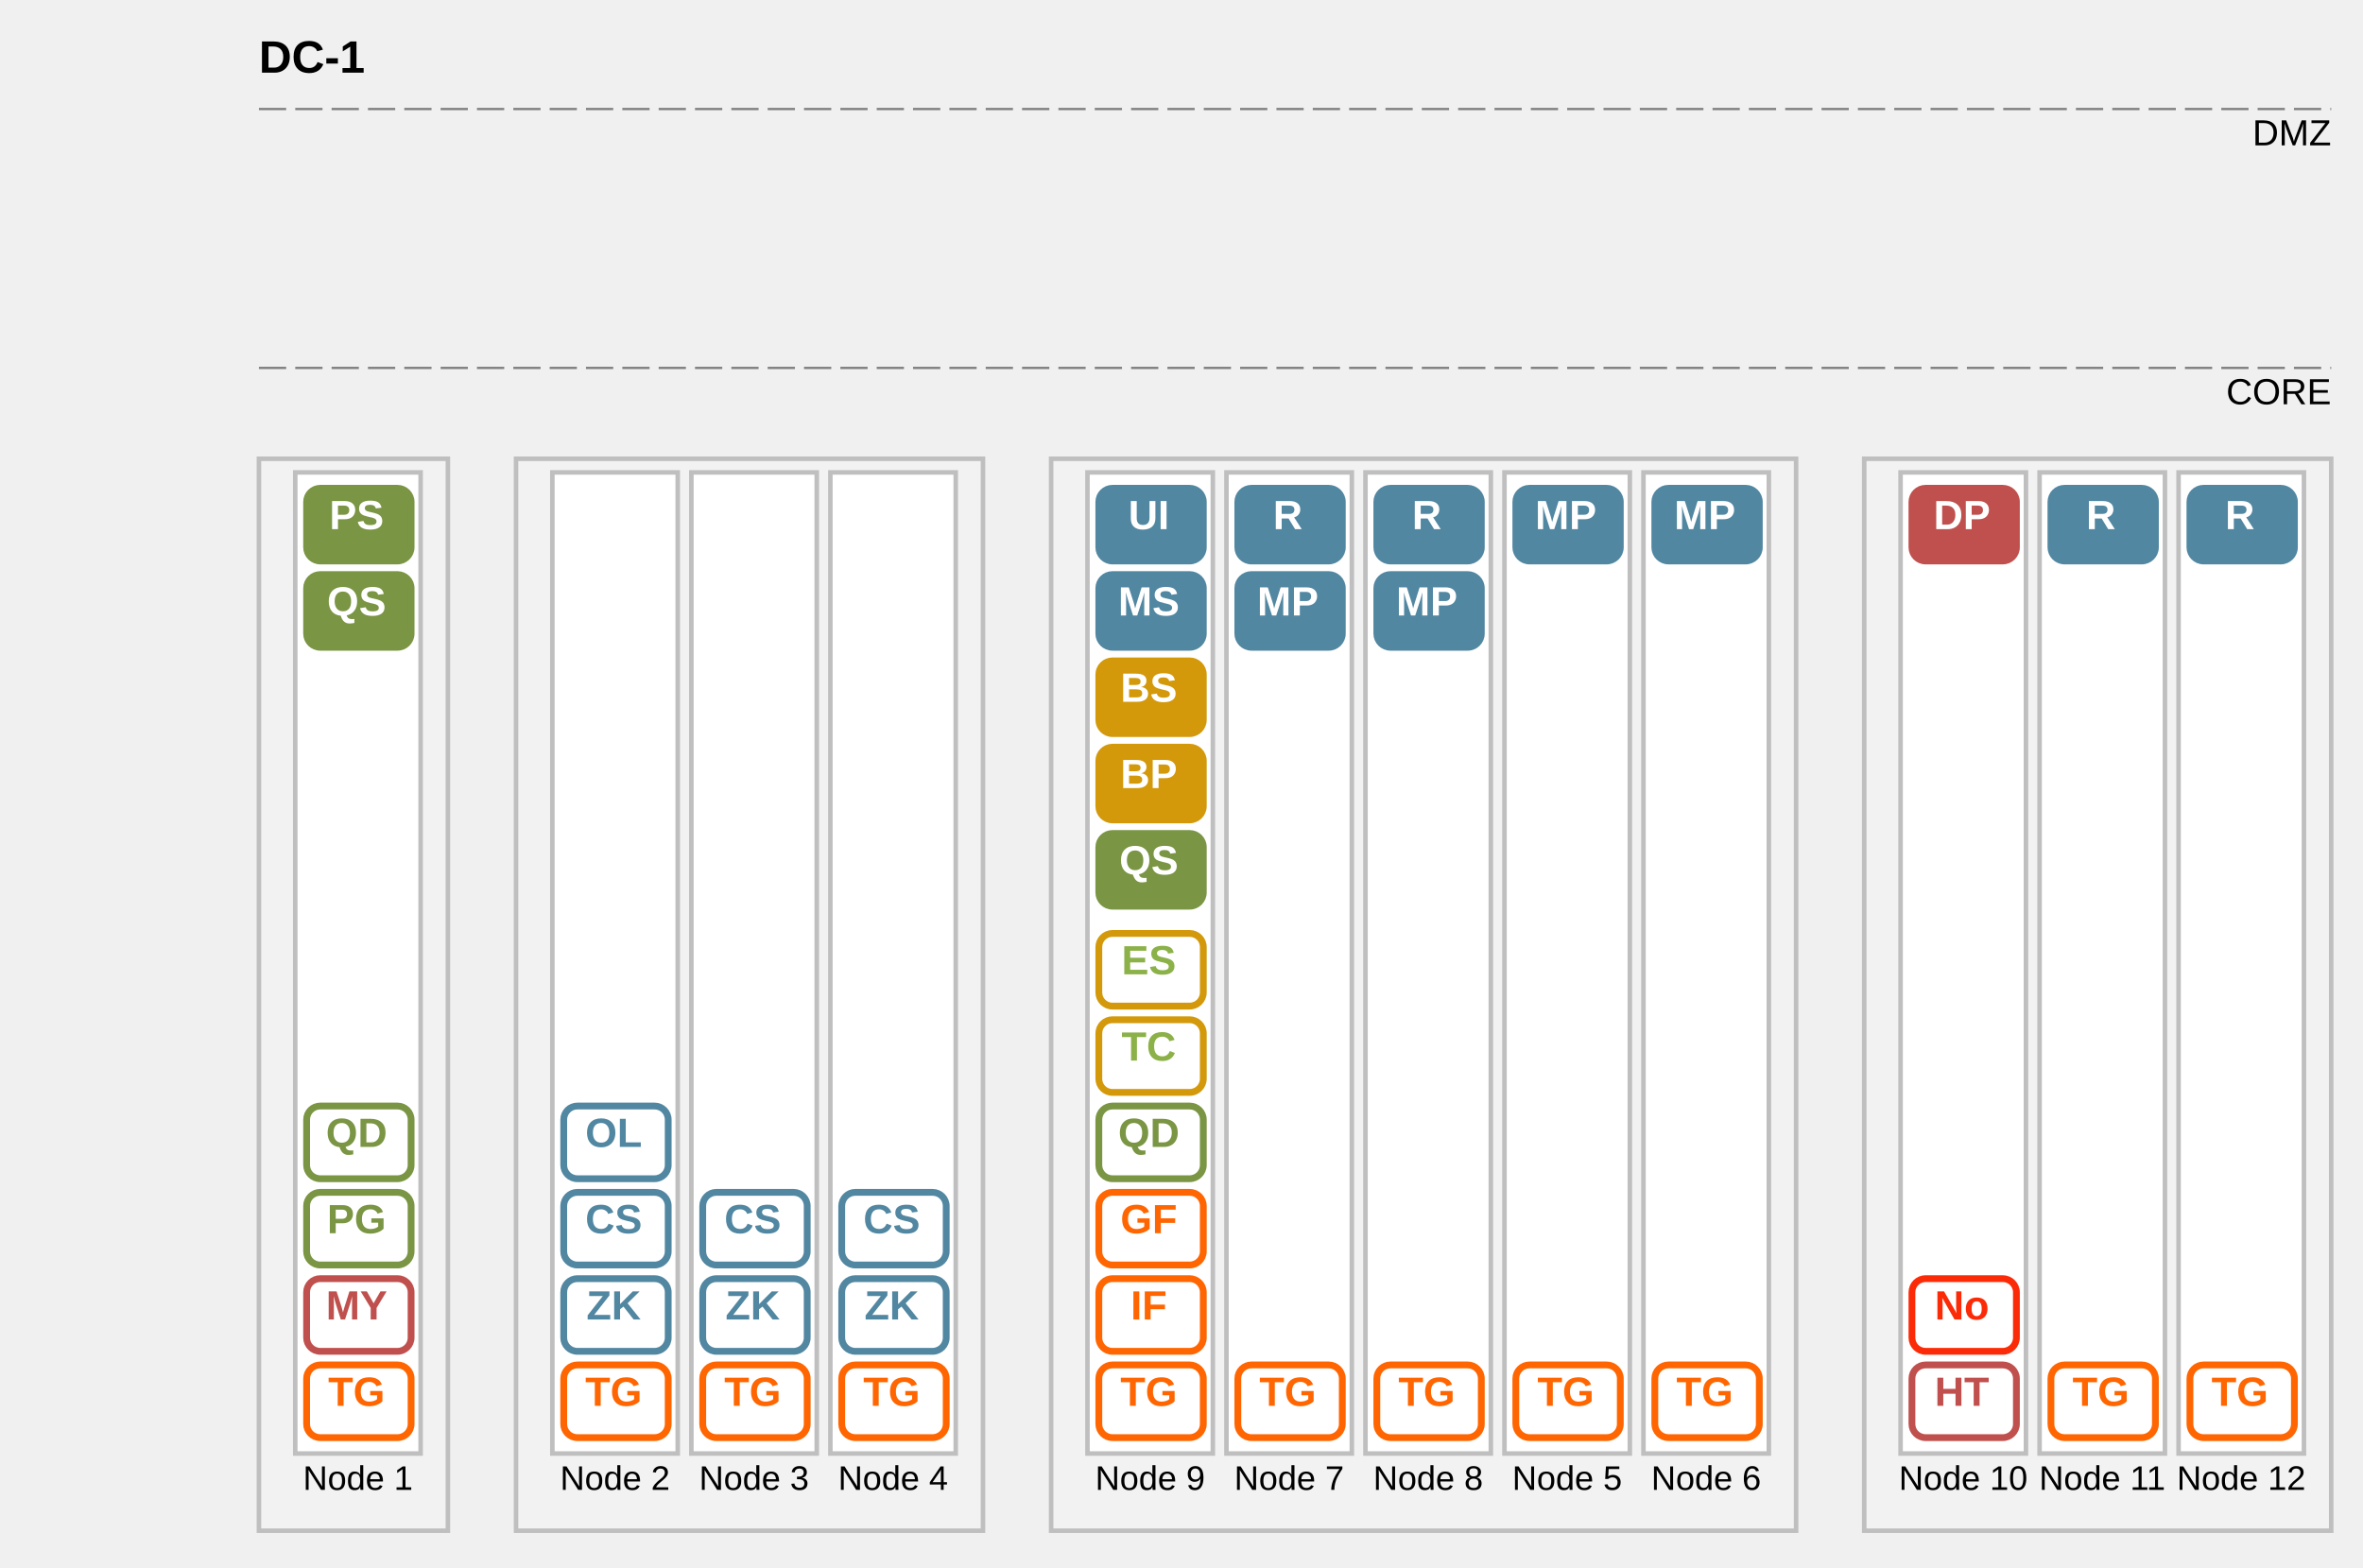
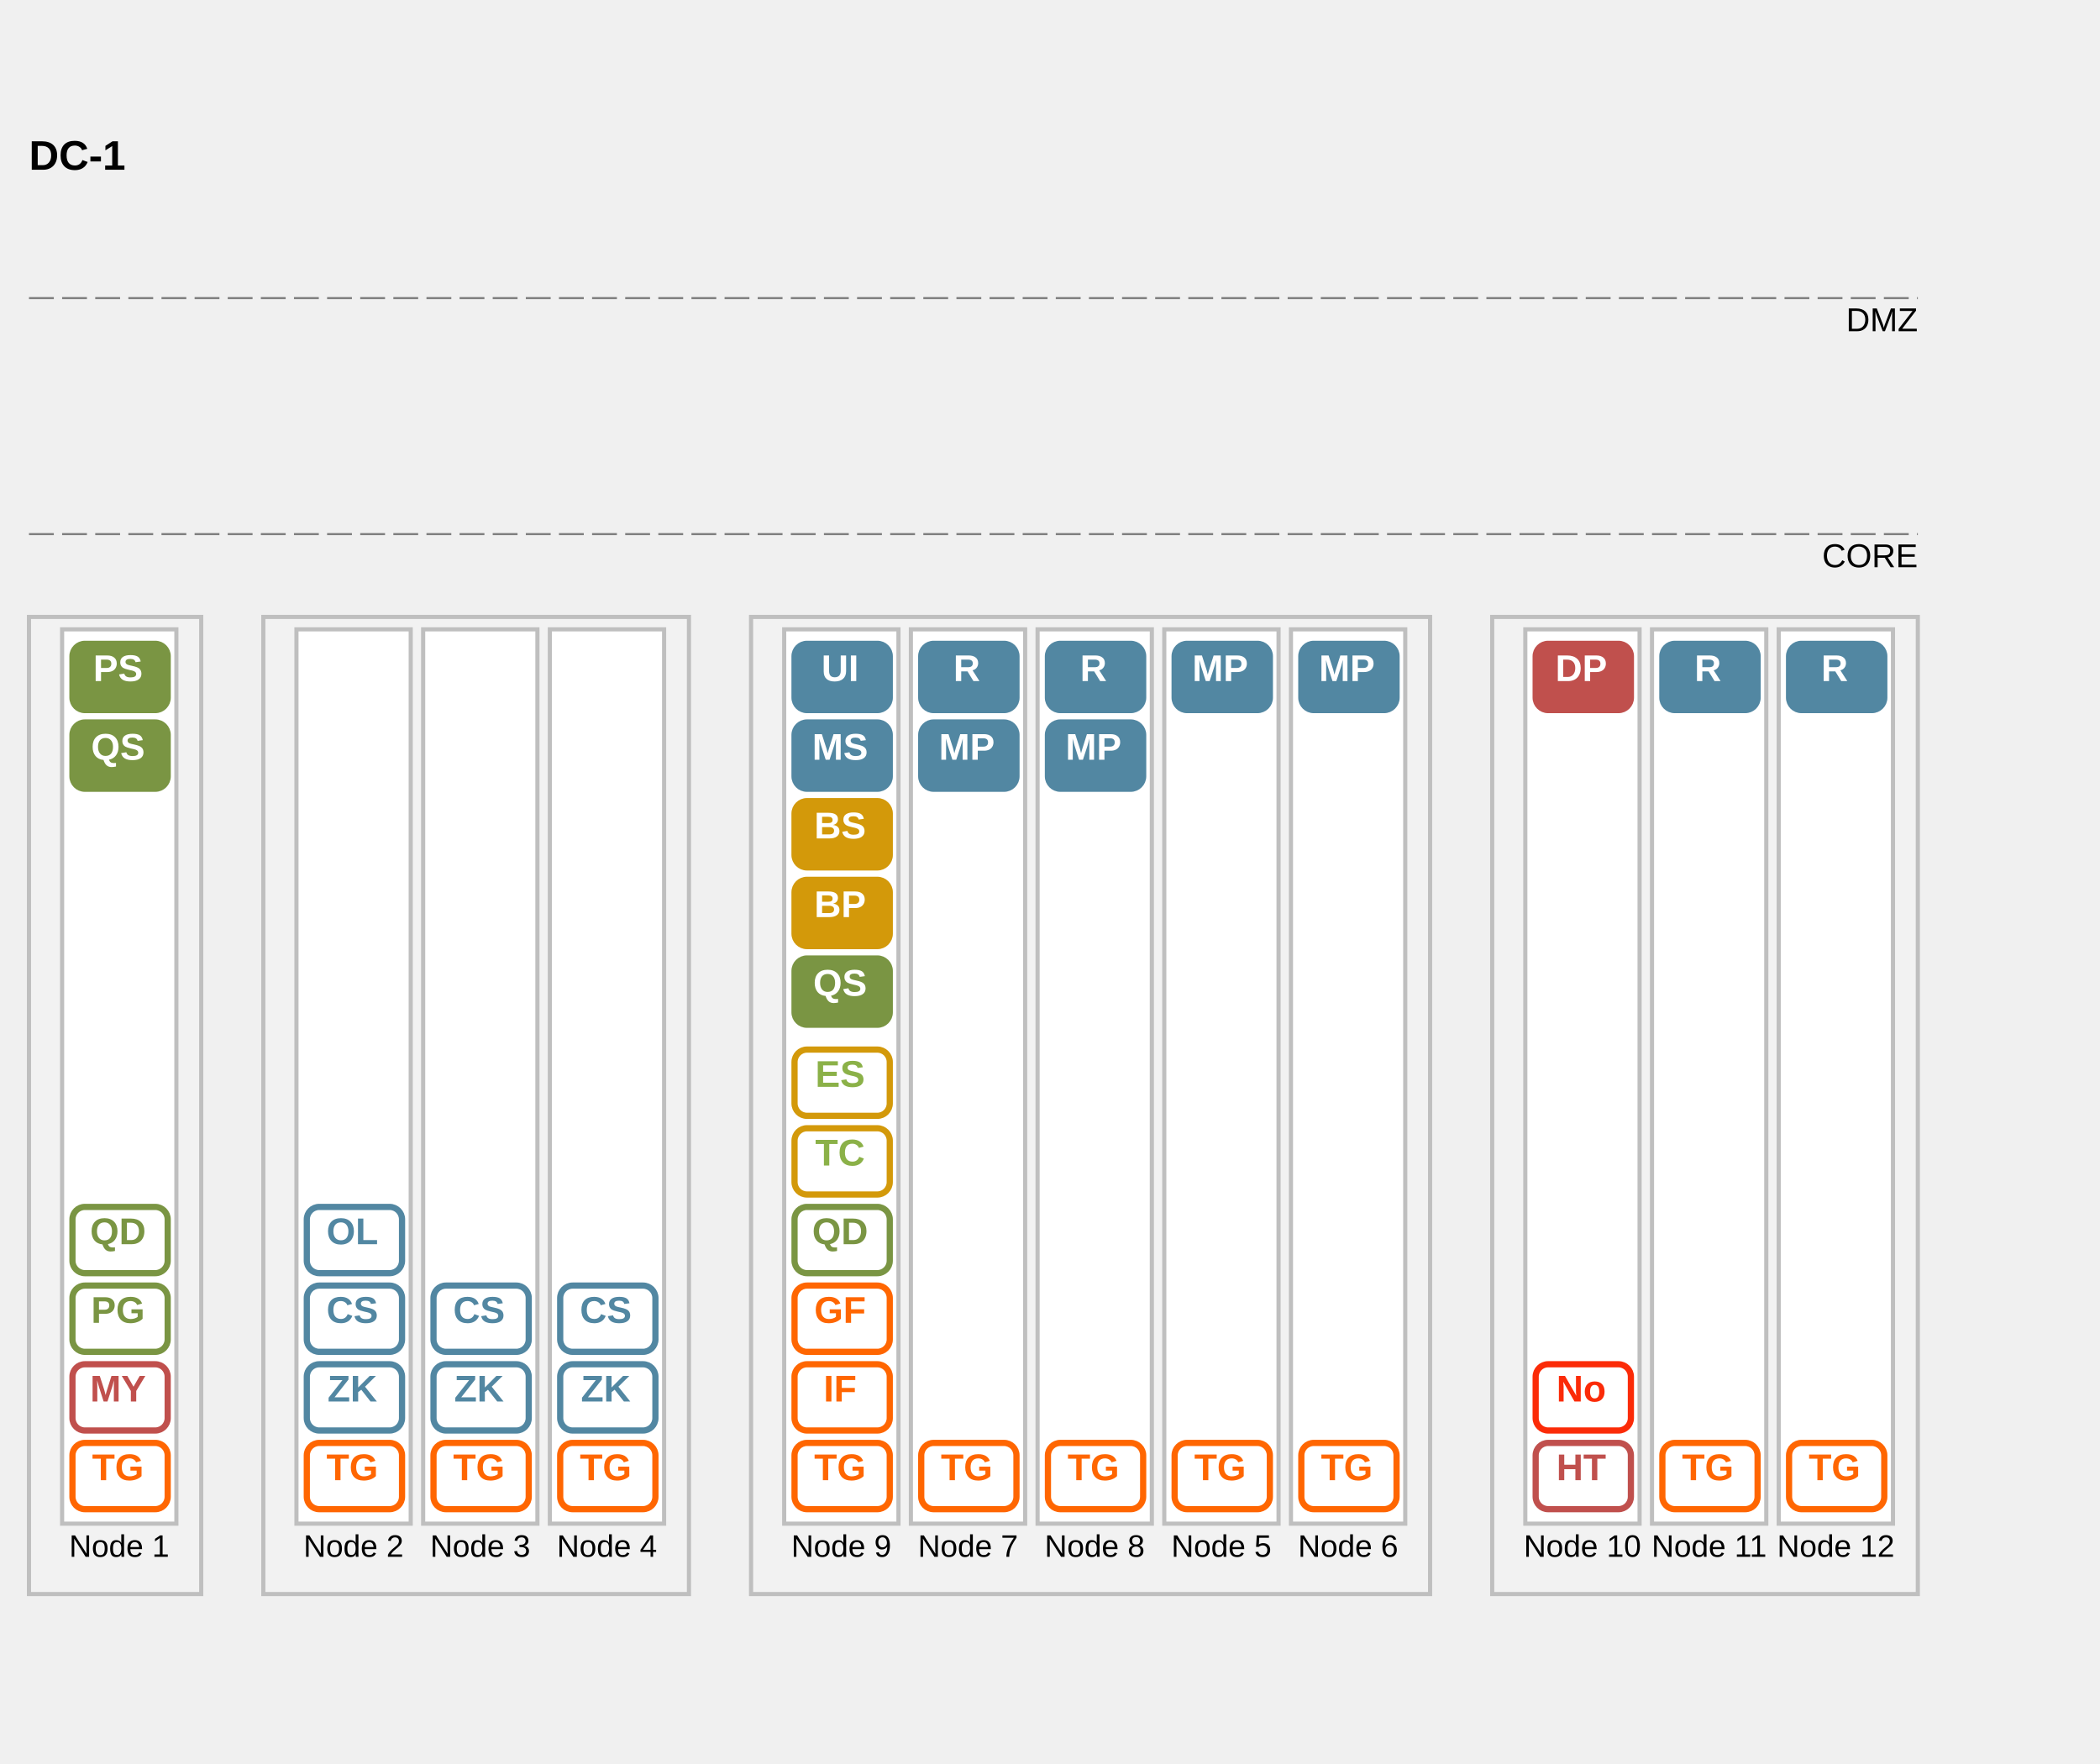
- <svg xmlns="http://www.w3.org/2000/svg" xmlns:xlink="http://www.w3.org/1999/xlink" height="345" width="520.2" xml:space="preserve" version="1.1" id="svg2">
+ <svg xmlns="http://www.w3.org/2000/svg" xmlns:xlink="http://www.w3.org/1999/xlink" height="426" width="507.2" xml:space="preserve" version="1.1" id="svg2">
  <symbol id="struct">
    <rect id="compcs2" x="1.5" y="1.5" width="23" height="16" rx="3" style="stroke-width:1.5" />
  </symbol>
  <symbol id="ui">
    <use xlink:href="#struct" style="fill:#5287a2;stroke:#5287a2;" />
    <text id="text1488" x="12.5" y="10.5" style="font-weight:bold;font-size:9px;font-family:Arial;fill:#ffffff;" alignment-baseline="middle" text-anchor="middle">UI</text>
  </symbol>
  <symbol id="ms">
    <use xlink:href="#struct" style="fill:#5287a2;stroke:#5287a2;" />
    <text id="text1488" x="12.5" y="10.5" style="font-weight:bold;font-size:9px;font-family:Arial;fill:#ffffff;" alignment-baseline="middle" text-anchor="middle">MS</text>
  </symbol>
  <symbol id="r">
    <use xlink:href="#struct" style="fill:#5287a2;stroke:#5287a2;" />
    <text id="text1488" x="12.5" y="10.5" style="font-weight:bold;font-size:9px;font-family:Arial;fill:#ffffff;" alignment-baseline="middle" text-anchor="middle">R</text>
  </symbol>
  <symbol id="mp">
    <use xlink:href="#struct" style="fill:#5287a2;stroke:#5287a2;" />
    <text id="text1488" x="12.5" y="10.5" style="font-weight:bold;font-size:9px;font-family:Arial;fill:#ffffff;" alignment-baseline="middle" text-anchor="middle">MP</text>
  </symbol>
  <symbol id="cs">
    <use xlink:href="#struct" style="fill:#ffffff;stroke:#5287a2;" />
    <text id="text1488" x="12.5" y="10.5" style="font-weight:bold;font-size:9px;font-family:Arial;fill:#5287a2;" alignment-baseline="middle" text-anchor="middle">CS</text>
  </symbol>
  <symbol id="zk">
    <use xlink:href="#struct" style="fill:#ffffff;stroke:#5287a2;" />
    <text id="text1488" x="12.5" y="10.5" style="font-weight:bold;font-size:9px;font-family:Arial;fill:#5287a2;" alignment-baseline="middle" text-anchor="middle">ZK</text>
  </symbol>
  <symbol id="ol">
    <use xlink:href="#struct" style="fill:#ffffff;stroke:#5287a2;" />
    <text id="text1488" x="12.5" y="10.5" style="font-weight:bold;font-size:9px;font-family:Arial;fill:#5287a2;" alignment-baseline="middle" text-anchor="middle">OL</text>
  </symbol>
  <symbol id="bp">
    <use xlink:href="#struct" style="fill:#d3990a;stroke:#d3990a;" />
    <text id="text1488" x="12.5" y="10.5" style="font-weight:bold;font-size:9px;font-family:Arial;fill:#ffffff;" alignment-baseline="middle" text-anchor="middle">BP</text>
  </symbol>
  <symbol id="bs">
    <use xlink:href="#struct" style="fill:#d3990a;stroke:#d3990a;" />
    <text id="text1488" x="12.5" y="10.5" style="font-weight:bold;font-size:9px;font-family:Arial;fill:#ffffff;" alignment-baseline="middle" text-anchor="middle">BS</text>
  </symbol>
  <symbol id="nx">
    <use xlink:href="#struct" style="fill:#ffffff;stroke:#d3990a;" />
    <text id="text1488" x="12.5" y="10.5" style="font-weight:bold;font-size:9px;font-family:Arial;fill:#8bb148;" alignment-baseline="middle" text-anchor="middle">NX</text>
  </symbol>
  <symbol id="tc">
    <use xlink:href="#struct" style="fill:#ffffff;stroke:#d3990a;" />
    <text id="text1488" x="12.5" y="10.5" style="font-weight:bold;font-size:9px;font-family:Arial;fill:#8bb148;" alignment-baseline="middle" text-anchor="middle">TC</text>
  </symbol>
  <symbol id="es">
    <use xlink:href="#struct" style="fill:#ffffff;stroke:#d3990a;" />
    <text id="text1488" x="12.5" y="10.5" style="font-weight:bold;font-size:9px;font-family:Arial;fill:#8bb148;" alignment-baseline="middle" text-anchor="middle">ES</text>
  </symbol>
  <symbol id="ps">
    <use xlink:href="#struct" style="fill:#7a9543;stroke:#7a9543;" />
    <text id="text1488" x="12.5" y="10.5" style="font-weight:bold;font-size:9px;font-family:Arial;fill:#ffffff;" alignment-baseline="middle" text-anchor="middle">PS</text>
  </symbol>
  <symbol id="qs">
    <use xlink:href="#struct" style="fill:#7a9543;stroke:#7a9543;" />
    <text id="text1488" x="12.5" y="10.5" style="font-weight:bold;font-size:9px;font-family:Arial;fill:#ffffff;" alignment-baseline="middle" text-anchor="middle">QS</text>
  </symbol>
  <symbol id="qd">
    <use xlink:href="#struct" style="fill:#ffffff;stroke:#7a9543;" />
    <text id="text1488" x="12.5" y="10.5" style="font-weight:bold;font-size:9px;font-family:Arial;fill:#7a9543;" alignment-baseline="middle" text-anchor="middle">QD</text>
  </symbol>
  <symbol id="pg">
    <use xlink:href="#struct" style="fill:#ffffff;stroke:#7a9543;" />
    <text id="text1488" x="12.5" y="10.5" style="font-weight:bold;font-size:9px;font-family:Arial;fill:#7a9543;" alignment-baseline="middle" text-anchor="middle">PG</text>
  </symbol>
  <symbol id="pgm">
    <use xlink:href="#struct" style="fill:#ffffff;stroke:#7a9543;" />
    <text id="text1488" x="12.5" y="10.5" style="font-weight:bold;font-size:9px;font-family:Arial;fill:#7a9543;" alignment-baseline="middle" text-anchor="middle">PGm</text>
  </symbol>
  <symbol id="pgs">
    <use xlink:href="#struct" style="fill:#ffffff;stroke:#7a9543;" />
    <text id="text1488" x="12.5" y="10.5" style="font-weight:bold;font-size:9px;font-family:Arial;fill:#7a9543;" alignment-baseline="middle" text-anchor="middle">PGs</text>
  </symbol>
  <symbol id="dp">
    <use xlink:href="#struct" style="fill:#c0504d;stroke:#c0504d;" />
    <text id="text1488" x="12.5" y="10.5" style="font-weight:bold;font-size:9px;font-family:Arial;fill:#ffffff;" alignment-baseline="middle" text-anchor="middle">DP</text>
  </symbol>
  <symbol id="ht">
    <use xlink:href="#struct" style="fill:#ffffff;stroke:#c0504d;" />
    <text id="text1488" x="12.5" y="10.5" style="font-weight:bold;font-size:9px;font-family:Arial;fill:#c0504d;" alignment-baseline="middle" text-anchor="middle">HT</text>
  </symbol>
  <symbol id="my">
    <use xlink:href="#struct" style="fill:#ffffff;stroke:#c0504d;" />
    <text id="text1488" x="12.5" y="10.5" style="font-weight:bold;font-size:9px;font-family:Arial;fill:#c0504d;" alignment-baseline="middle" text-anchor="middle">MY</text>
  </symbol>
  <symbol id="no">
    <use xlink:href="#struct" style="fill:#ffffff;stroke:#fb2b08;" />
    <text id="text1488" x="12.5" y="10.5" style="font-weight:bold;font-size:9px;font-family:Arial;fill:#fb2b08;" alignment-baseline="middle" text-anchor="middle">No</text>
  </symbol>
  <symbol id="git">
    <use xlink:href="#struct" style="fill:#ffffff;stroke:#fb2b08;" />
    <text id="text1488" x="12.5" y="10.5" style="font-weight:bold;font-size:9px;font-family:Arial;fill:#fb2b08;" alignment-baseline="middle" text-anchor="middle">GIT</text>
  </symbol>
  <symbol id="jnk">
    <use xlink:href="#struct" style="fill:#ffffff;stroke:#fb2b08;" />
    <text id="text1488" x="12.5" y="10.5" style="font-weight:bold;font-size:9px;font-family:Arial;fill:#fb2b08;" alignment-baseline="middle" text-anchor="middle">Jnk</text>
  </symbol>
  <symbol id="mvn">
    <use xlink:href="#struct" style="fill:#ffffff;stroke:#fb2b08;" />
    <text id="text1488" x="12.5" y="10.5" style="font-weight:bold;font-size:9px;font-family:Arial;fill:#fb2b08;" alignment-baseline="middle" text-anchor="middle">Mvn</text>
  </symbol>
+   <symbol id="jb">
+     <use xlink:href="#struct" style="fill:#ffffff;stroke:#fb2b08;" />
+     <text id="text1488" x="12.5" y="10.5" style="font-weight:bold;font-size:9px;font-family:Arial;fill:#fb2b08;" alignment-baseline="middle" text-anchor="middle">JB</text>
+   </symbol>
  <symbol id="tg">
    <use xlink:href="#struct" style="fill:#ffffff;stroke:#ff6601;" />
    <text id="text1488" x="12.5" y="10.5" style="font-weight:bold;font-size:9px;font-family:Arial;fill:#ff6601;" alignment-baseline="middle" text-anchor="middle">TG</text>
  </symbol>
  <symbol id="if">
    <use xlink:href="#struct" style="fill:#ffffff;stroke:#ff6601;" />
    <text id="text1488" x="12.5" y="10.5" style="font-weight:bold;font-size:9px;font-family:Arial;fill:#ff6601;" alignment-baseline="middle" text-anchor="middle">IF</text>
  </symbol>
  <symbol id="gf">
    <use xlink:href="#struct" style="fill:#ffffff;stroke:#ff6601;" />
    <text id="text1488" x="12.5" y="10.5" style="font-weight:bold;font-size:9px;font-family:Arial;fill:#ff6601;" alignment-baseline="middle" text-anchor="middle">GF</text>
  </symbol>
-   <text id="text1488" x="57" y="16" style="font-weight:bold;font-size:10px;font-family:Arial;" text-anchor="start">DC-1</text>
-   <line x1="57" y1="24" x2="513.2" y2="24" style="stroke:#7f7f7f;;stroke-width:0.5;stroke-dasharray:6, 2;stroke-dashoffset:0;" />
-   <text id="text1488" x="513.2" y="32" style="font-weight:normal;font-size:8px;font-family:Arial;" text-anchor="end">DMZ</text>
-   <line x1="57" y1="81" x2="513.2" y2="81" style="stroke:#7f7f7f;;stroke-width:0.5;stroke-dasharray:6, 2;stroke-dashoffset:0;" />
-   <text id="text1488" x="513.2" y="89" style="font-weight:normal;font-size:8px;font-family:Arial;" text-anchor="end">CORE</text>
-   <rect id="subnet1" x="57" y="101" width="41.6" height="236" style="fill:#f2f2f2;stroke:#bfbfbf">
-                     </rect>
-   <rect id="node1" x="65" y="104" width="27.6" height="216" style="fill:#ffffff;stroke:#bfbfbf">
-         </rect>
-   <text id="nodetext1" x="78.8" y="328" style="font-weight:normal;font-size:7.5px;font-family:Arial;" alignment-baseline="middle" text-anchor="middle">Node 1</text>
-   <use xlink:href="#ps" x="66" y="106" />
-   <use xlink:href="#qs" x="66" y="125" />
-   <use xlink:href="#tg" x="66" y="299" />
-   <use xlink:href="#my" x="66" y="280" />
-   <use xlink:href="#pg" x="66" y="261" />
-   <use xlink:href="#qd" x="66" y="242" />
-   <rect id="subnet1" x="113.6" y="101" width="102.8" height="236" style="fill:#f2f2f2;stroke:#bfbfbf">
-                     </rect>
-   <rect id="node2" x="121.6" y="104" width="27.6" height="216" style="fill:#ffffff;stroke:#bfbfbf">
-         </rect>
-   <text id="nodetext2" x="135.4" y="328" style="font-weight:normal;font-size:7.5px;font-family:Arial;" alignment-baseline="middle" text-anchor="middle">Node 2</text>
-   <use xlink:href="#tg" x="122.6" y="299" />
-   <use xlink:href="#zk" x="122.6" y="280" />
-   <use xlink:href="#cs" x="122.6" y="261" />
-   <use xlink:href="#ol" x="122.6" y="242" />
-   <rect id="node3" x="152.2" y="104" width="27.6" height="216" style="fill:#ffffff;stroke:#bfbfbf">
-         </rect>
-   <text id="nodetext3" x="166" y="328" style="font-weight:normal;font-size:7.5px;font-family:Arial;" alignment-baseline="middle" text-anchor="middle">Node 3</text>
-   <use xlink:href="#tg" x="153.2" y="299" />
-   <use xlink:href="#zk" x="153.2" y="280" />
-   <use xlink:href="#cs" x="153.2" y="261" />
-   <rect id="node4" x="182.8" y="104" width="27.6" height="216" style="fill:#ffffff;stroke:#bfbfbf">
-         </rect>
-   <text id="nodetext4" x="196.6" y="328" style="font-weight:normal;font-size:7.5px;font-family:Arial;" alignment-baseline="middle" text-anchor="middle">Node 4</text>
-   <use xlink:href="#tg" x="183.8" y="299" />
-   <use xlink:href="#zk" x="183.8" y="280" />
-   <use xlink:href="#cs" x="183.8" y="261" />
-   <rect id="subnet1" x="231.4" y="101" width="164" height="236" style="fill:#f2f2f2;stroke:#bfbfbf">
-                     </rect>
-   <rect id="node9" x="239.4" y="104" width="27.6" height="216" style="fill:#ffffff;stroke:#bfbfbf">
-         </rect>
-   <text id="nodetext9" x="253.2" y="328" style="font-weight:normal;font-size:7.5px;font-family:Arial;" alignment-baseline="middle" text-anchor="middle">Node 9</text>
-   <use xlink:href="#ui" x="240.4" y="106" />
-   <use xlink:href="#ms" x="240.4" y="125" />
-   <use xlink:href="#bs" x="240.4" y="144" />
-   <use xlink:href="#bp" x="240.4" y="163" />
-   <use xlink:href="#qs" x="240.4" y="182" />
-   <use xlink:href="#tg" x="240.4" y="299" />
-   <use xlink:href="#if" x="240.4" y="280" />
-   <use xlink:href="#gf" x="240.4" y="261" />
-   <use xlink:href="#qd" x="240.4" y="242" />
-   <use xlink:href="#tc" x="240.4" y="223" />
-   <use xlink:href="#es" x="240.4" y="204" />
-   <rect id="node7" x="270" y="104" width="27.6" height="216" style="fill:#ffffff;stroke:#bfbfbf">
-         </rect>
-   <text id="nodetext7" x="283.8" y="328" style="font-weight:normal;font-size:7.5px;font-family:Arial;" alignment-baseline="middle" text-anchor="middle">Node 7</text>
-   <use xlink:href="#r" x="271" y="106" />
-   <use xlink:href="#mp" x="271" y="125" />
-   <use xlink:href="#tg" x="271" y="299" />
-   <rect id="node8" x="300.6" y="104" width="27.6" height="216" style="fill:#ffffff;stroke:#bfbfbf">
-         </rect>
-   <text id="nodetext8" x="314.4" y="328" style="font-weight:normal;font-size:7.5px;font-family:Arial;" alignment-baseline="middle" text-anchor="middle">Node 8</text>
-   <use xlink:href="#r" x="301.6" y="106" />
-   <use xlink:href="#mp" x="301.6" y="125" />
-   <use xlink:href="#tg" x="301.6" y="299" />
-   <rect id="node5" x="331.2" y="104" width="27.6" height="216" style="fill:#ffffff;stroke:#bfbfbf">
-         </rect>
-   <text id="nodetext5" x="345" y="328" style="font-weight:normal;font-size:7.5px;font-family:Arial;" alignment-baseline="middle" text-anchor="middle">Node 5</text>
-   <use xlink:href="#mp" x="332.2" y="106" />
-   <use xlink:href="#tg" x="332.2" y="299" />
-   <rect id="node6" x="361.8" y="104" width="27.6" height="216" style="fill:#ffffff;stroke:#bfbfbf">
-         </rect>
-   <text id="nodetext6" x="375.6" y="328" style="font-weight:normal;font-size:7.5px;font-family:Arial;" alignment-baseline="middle" text-anchor="middle">Node 6</text>
-   <use xlink:href="#mp" x="362.8" y="106" />
-   <use xlink:href="#tg" x="362.8" y="299" />
-   <rect id="subnet1" x="410.4" y="101" width="102.8" height="236" style="fill:#f2f2f2;stroke:#bfbfbf">
-                     </rect>
-   <rect id="node10" x="418.4" y="104" width="27.6" height="216" style="fill:#ffffff;stroke:#bfbfbf">
-         </rect>
-   <text id="nodetext10" x="432.2" y="328" style="font-weight:normal;font-size:7.5px;font-family:Arial;" alignment-baseline="middle" text-anchor="middle">Node 10</text>
-   <use xlink:href="#dp" x="419.4" y="106" />
-   <use xlink:href="#ht" x="419.4" y="299" />
-   <use xlink:href="#no" x="419.4" y="280" />
-   <rect id="node11" x="449" y="104" width="27.6" height="216" style="fill:#ffffff;stroke:#bfbfbf">
-         </rect>
-   <text id="nodetext11" x="462.8" y="328" style="font-weight:normal;font-size:7.5px;font-family:Arial;" alignment-baseline="middle" text-anchor="middle">Node 11</text>
-   <use xlink:href="#r" x="450" y="106" />
-   <use xlink:href="#tg" x="450" y="299" />
-   <rect id="node12" x="479.6" y="104" width="27.6" height="216" style="fill:#ffffff;stroke:#bfbfbf">
-         </rect>
-   <text id="nodetext12" x="493.4" y="328" style="font-weight:normal;font-size:7.5px;font-family:Arial;" alignment-baseline="middle" text-anchor="middle">Node 12</text>
-   <use xlink:href="#r" x="480.6" y="106" />
-   <use xlink:href="#tg" x="480.6" y="299" />
+   <symbol id="lb">
+     <text id="text1488" x="12.5" y="11.5" style="font-weight:bold;font-size:9px;font-family:Arial;fill:#ff6601;text-decoration: underline;" alignment-baseline="middle" text-anchor="middle">LB:</text>
+   </symbol>
+   <text id="text1488" x="7" y="41" style="font-weight:bold;font-size:10px;font-family:Arial;" text-anchor="start">DC-1</text>
+   <line x1="7" y1="72" x2="463.2" y2="72" style="stroke:#7f7f7f;;stroke-width:0.5;stroke-dasharray:6, 2;stroke-dashoffset:0;" />
+   <text id="text1488" x="463.2" y="80" style="font-weight:normal;font-size:8px;font-family:Arial;" text-anchor="end">DMZ</text>
+   <line x1="7" y1="129" x2="463.2" y2="129" style="stroke:#7f7f7f;;stroke-width:0.5;stroke-dasharray:6, 2;stroke-dashoffset:0;" />
+   <text id="text1488" x="463.2" y="137" style="font-weight:normal;font-size:8px;font-family:Arial;" text-anchor="end">CORE</text>
+   <rect id="subnet1" x="7" y="149" width="41.6" height="236" style="fill:#f2f2f2;stroke:#bfbfbf">
+                     </rect>
+   <rect id="node1" x="15" y="152" width="27.6" height="216" style="fill:#ffffff;stroke:#bfbfbf">
+         </rect>
+   <text id="nodetext1" x="28.8" y="376" style="font-weight:normal;font-size:7.5px;font-family:Arial;" alignment-baseline="middle" text-anchor="middle">Node 1</text>
+   <use xlink:href="#ps" x="16" y="154" />
+   <use xlink:href="#qs" x="16" y="173" />
+   <use xlink:href="#tg" x="16" y="347" />
+   <use xlink:href="#my" x="16" y="328" />
+   <use xlink:href="#pg" x="16" y="309" />
+   <use xlink:href="#qd" x="16" y="290" />
+   <rect id="subnet1" x="63.6" y="149" width="102.8" height="236" style="fill:#f2f2f2;stroke:#bfbfbf">
+                     </rect>
+   <rect id="node2" x="71.6" y="152" width="27.6" height="216" style="fill:#ffffff;stroke:#bfbfbf">
+         </rect>
+   <text id="nodetext2" x="85.4" y="376" style="font-weight:normal;font-size:7.5px;font-family:Arial;" alignment-baseline="middle" text-anchor="middle">Node 2</text>
+   <use xlink:href="#tg" x="72.6" y="347" />
+   <use xlink:href="#zk" x="72.6" y="328" />
+   <use xlink:href="#cs" x="72.6" y="309" />
+   <use xlink:href="#ol" x="72.6" y="290" />
+   <rect id="node3" x="102.2" y="152" width="27.6" height="216" style="fill:#ffffff;stroke:#bfbfbf">
+         </rect>
+   <text id="nodetext3" x="116" y="376" style="font-weight:normal;font-size:7.5px;font-family:Arial;" alignment-baseline="middle" text-anchor="middle">Node 3</text>
+   <use xlink:href="#tg" x="103.2" y="347" />
+   <use xlink:href="#zk" x="103.2" y="328" />
+   <use xlink:href="#cs" x="103.2" y="309" />
+   <rect id="node4" x="132.8" y="152" width="27.6" height="216" style="fill:#ffffff;stroke:#bfbfbf">
+         </rect>
+   <text id="nodetext4" x="146.6" y="376" style="font-weight:normal;font-size:7.5px;font-family:Arial;" alignment-baseline="middle" text-anchor="middle">Node 4</text>
+   <use xlink:href="#tg" x="133.8" y="347" />
+   <use xlink:href="#zk" x="133.8" y="328" />
+   <use xlink:href="#cs" x="133.8" y="309" />
+   <rect id="subnet1" x="181.4" y="149" width="164" height="236" style="fill:#f2f2f2;stroke:#bfbfbf">
+                     </rect>
+   <rect id="node9" x="189.4" y="152" width="27.6" height="216" style="fill:#ffffff;stroke:#bfbfbf">
+         </rect>
+   <text id="nodetext9" x="203.2" y="376" style="font-weight:normal;font-size:7.5px;font-family:Arial;" alignment-baseline="middle" text-anchor="middle">Node 9</text>
+   <use xlink:href="#ui" x="190.4" y="154" />
+   <use xlink:href="#ms" x="190.4" y="173" />
+   <use xlink:href="#bs" x="190.4" y="192" />
+   <use xlink:href="#bp" x="190.4" y="211" />
+   <use xlink:href="#qs" x="190.4" y="230" />
+   <use xlink:href="#tg" x="190.4" y="347" />
+   <use xlink:href="#if" x="190.4" y="328" />
+   <use xlink:href="#gf" x="190.4" y="309" />
+   <use xlink:href="#qd" x="190.4" y="290" />
+   <use xlink:href="#tc" x="190.4" y="271" />
+   <use xlink:href="#es" x="190.4" y="252" />
+   <rect id="node7" x="220" y="152" width="27.6" height="216" style="fill:#ffffff;stroke:#bfbfbf">
+         </rect>
+   <text id="nodetext7" x="233.8" y="376" style="font-weight:normal;font-size:7.5px;font-family:Arial;" alignment-baseline="middle" text-anchor="middle">Node 7</text>
+   <use xlink:href="#r" x="221" y="154" />
+   <use xlink:href="#mp" x="221" y="173" />
+   <use xlink:href="#tg" x="221" y="347" />
+   <rect id="node8" x="250.6" y="152" width="27.6" height="216" style="fill:#ffffff;stroke:#bfbfbf">
+         </rect>
+   <text id="nodetext8" x="264.4" y="376" style="font-weight:normal;font-size:7.5px;font-family:Arial;" alignment-baseline="middle" text-anchor="middle">Node 8</text>
+   <use xlink:href="#r" x="251.6" y="154" />
+   <use xlink:href="#mp" x="251.6" y="173" />
+   <use xlink:href="#tg" x="251.6" y="347" />
+   <rect id="node5" x="281.2" y="152" width="27.6" height="216" style="fill:#ffffff;stroke:#bfbfbf">
+         </rect>
+   <text id="nodetext5" x="295" y="376" style="font-weight:normal;font-size:7.5px;font-family:Arial;" alignment-baseline="middle" text-anchor="middle">Node 5</text>
+   <use xlink:href="#mp" x="282.2" y="154" />
+   <use xlink:href="#tg" x="282.2" y="347" />
+   <rect id="node6" x="311.8" y="152" width="27.6" height="216" style="fill:#ffffff;stroke:#bfbfbf">
+         </rect>
+   <text id="nodetext6" x="325.6" y="376" style="font-weight:normal;font-size:7.5px;font-family:Arial;" alignment-baseline="middle" text-anchor="middle">Node 6</text>
+   <use xlink:href="#mp" x="312.8" y="154" />
+   <use xlink:href="#tg" x="312.8" y="347" />
+   <rect id="subnet1" x="360.4" y="149" width="102.8" height="236" style="fill:#f2f2f2;stroke:#bfbfbf">
+                     </rect>
+   <rect id="node10" x="368.4" y="152" width="27.6" height="216" style="fill:#ffffff;stroke:#bfbfbf">
+         </rect>
+   <text id="nodetext10" x="382.2" y="376" style="font-weight:normal;font-size:7.5px;font-family:Arial;" alignment-baseline="middle" text-anchor="middle">Node 10</text>
+   <use xlink:href="#dp" x="369.4" y="154" />
+   <use xlink:href="#ht" x="369.4" y="347" />
+   <use xlink:href="#no" x="369.4" y="328" />
+   <rect id="node11" x="399" y="152" width="27.6" height="216" style="fill:#ffffff;stroke:#bfbfbf">
+         </rect>
+   <text id="nodetext11" x="412.8" y="376" style="font-weight:normal;font-size:7.5px;font-family:Arial;" alignment-baseline="middle" text-anchor="middle">Node 11</text>
+   <use xlink:href="#r" x="400" y="154" />
+   <use xlink:href="#tg" x="400" y="347" />
+   <rect id="node12" x="429.6" y="152" width="27.6" height="216" style="fill:#ffffff;stroke:#bfbfbf">
+         </rect>
+   <text id="nodetext12" x="443.4" y="376" style="font-weight:normal;font-size:7.5px;font-family:Arial;" alignment-baseline="middle" text-anchor="middle">Node 12</text>
+   <use xlink:href="#r" x="430.6" y="154" />
+   <use xlink:href="#tg" x="430.6" y="347" />
</svg>
